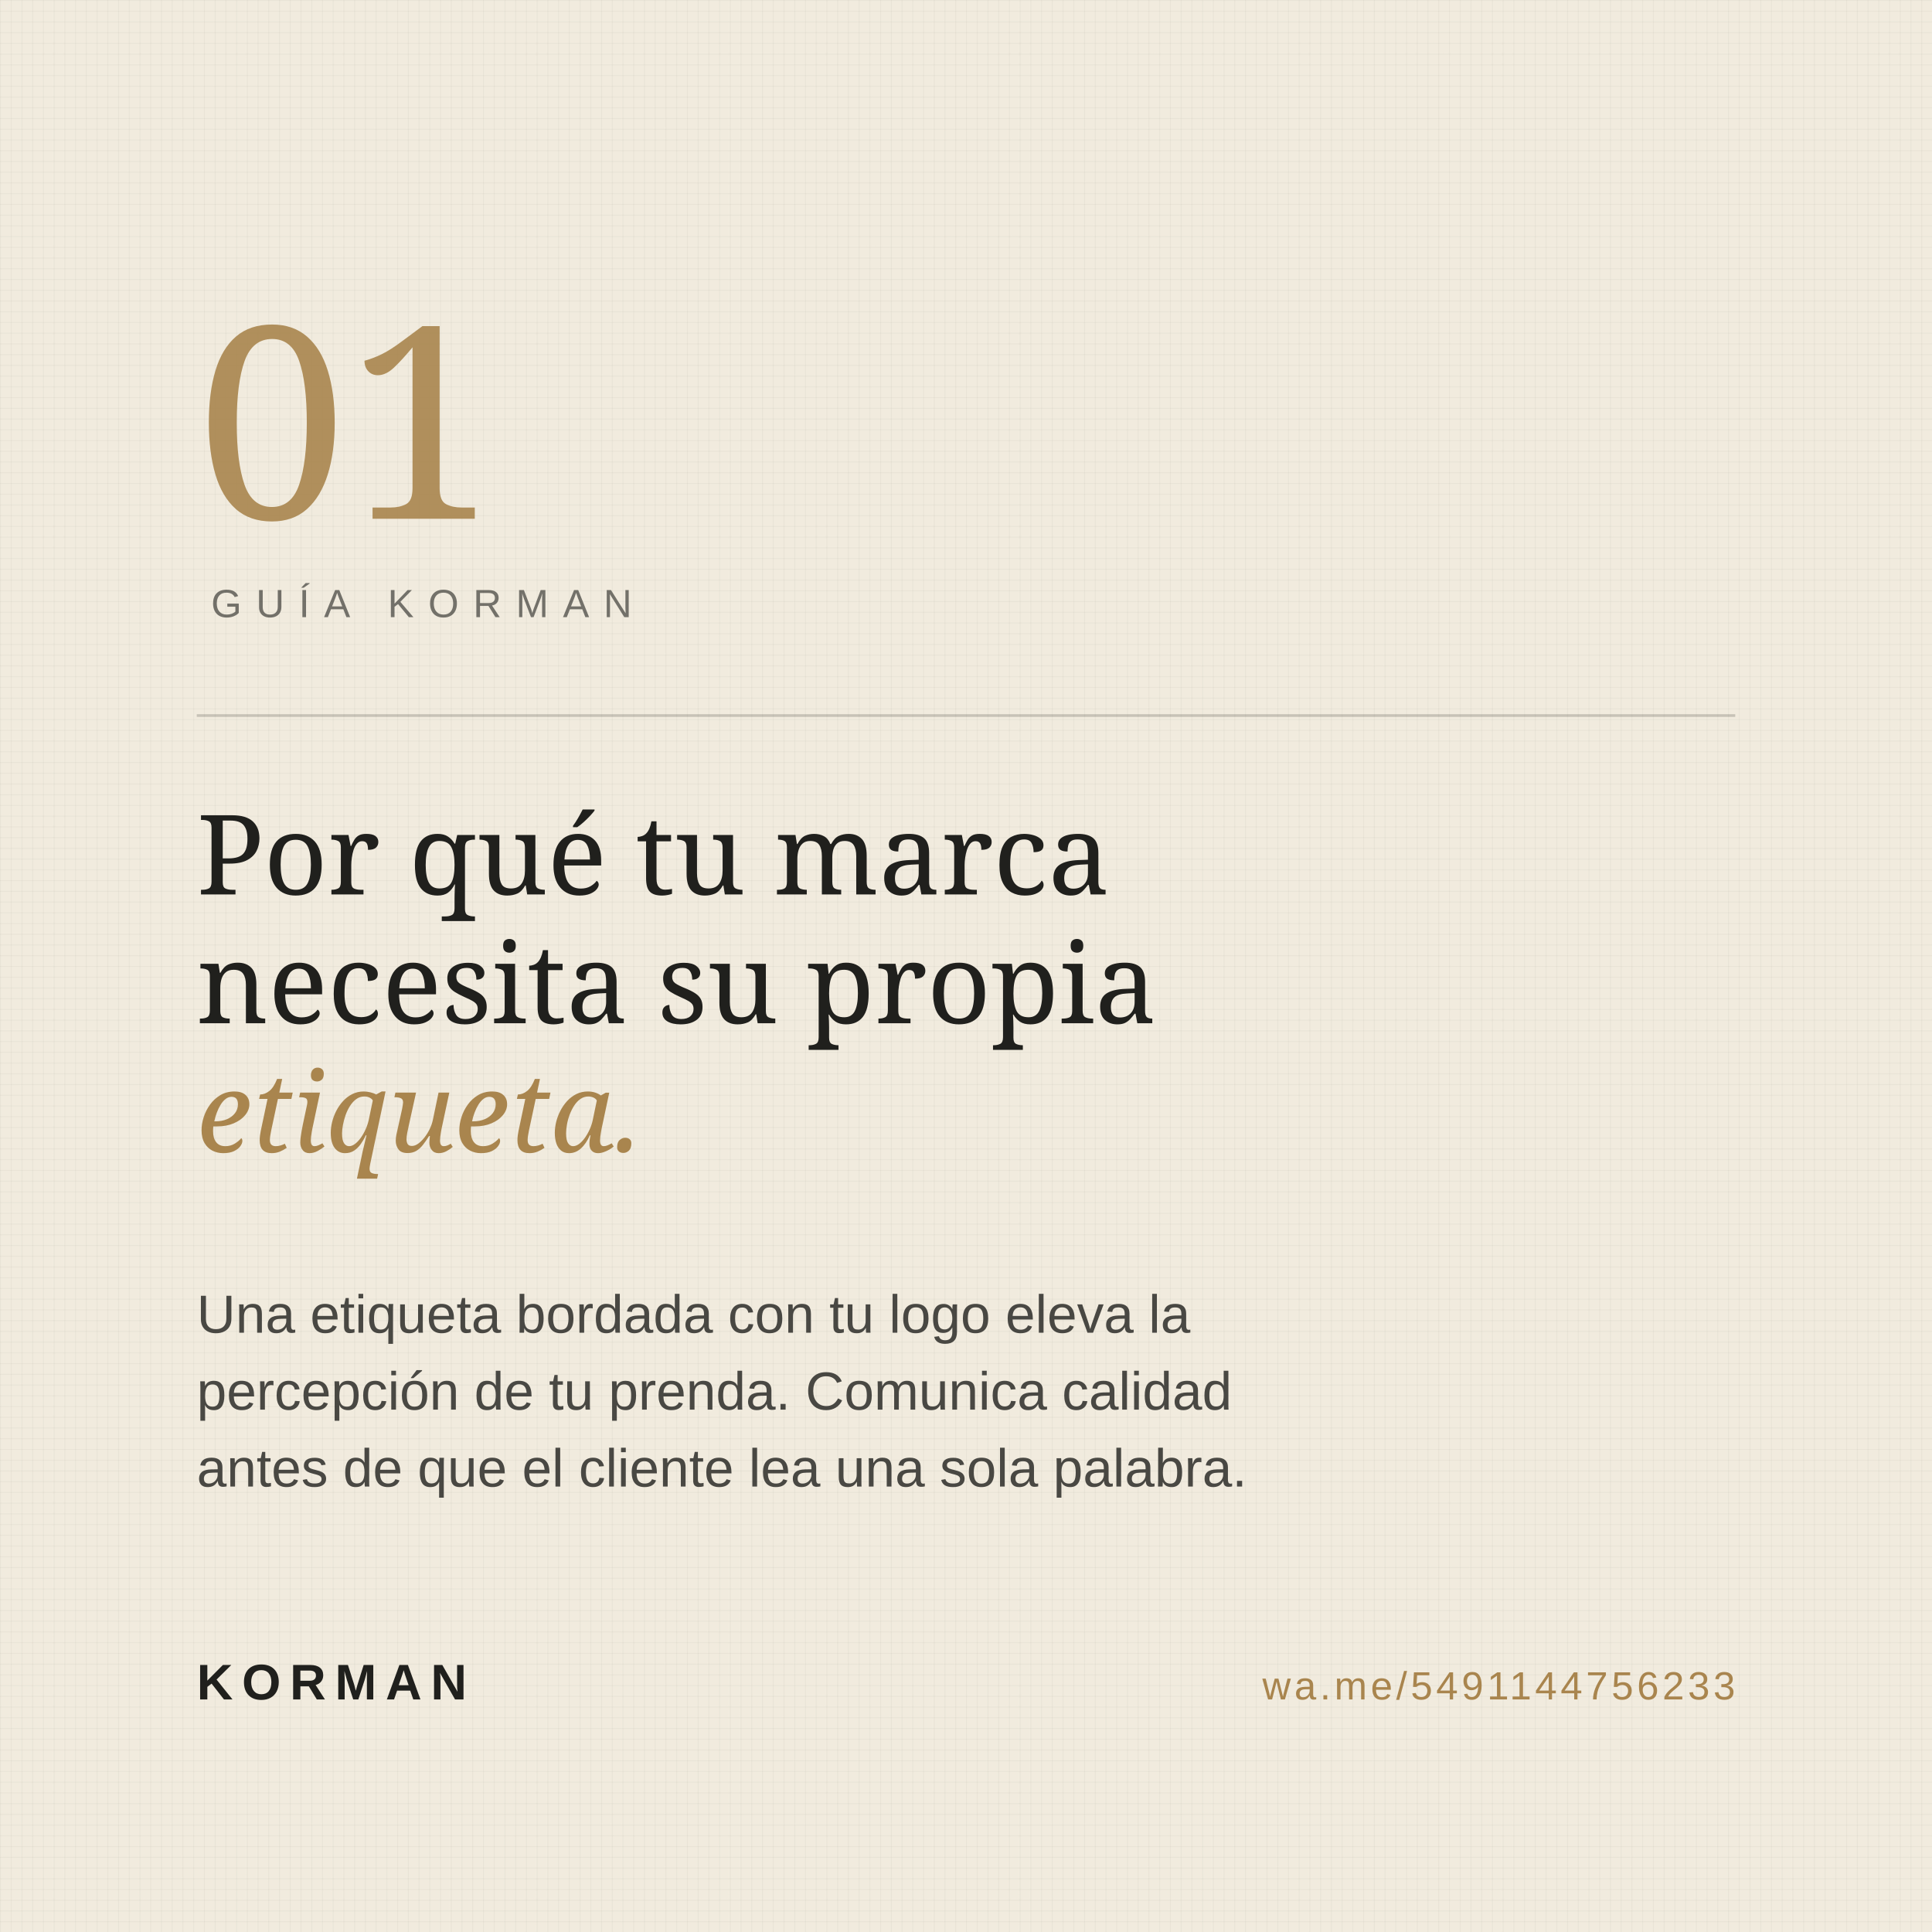
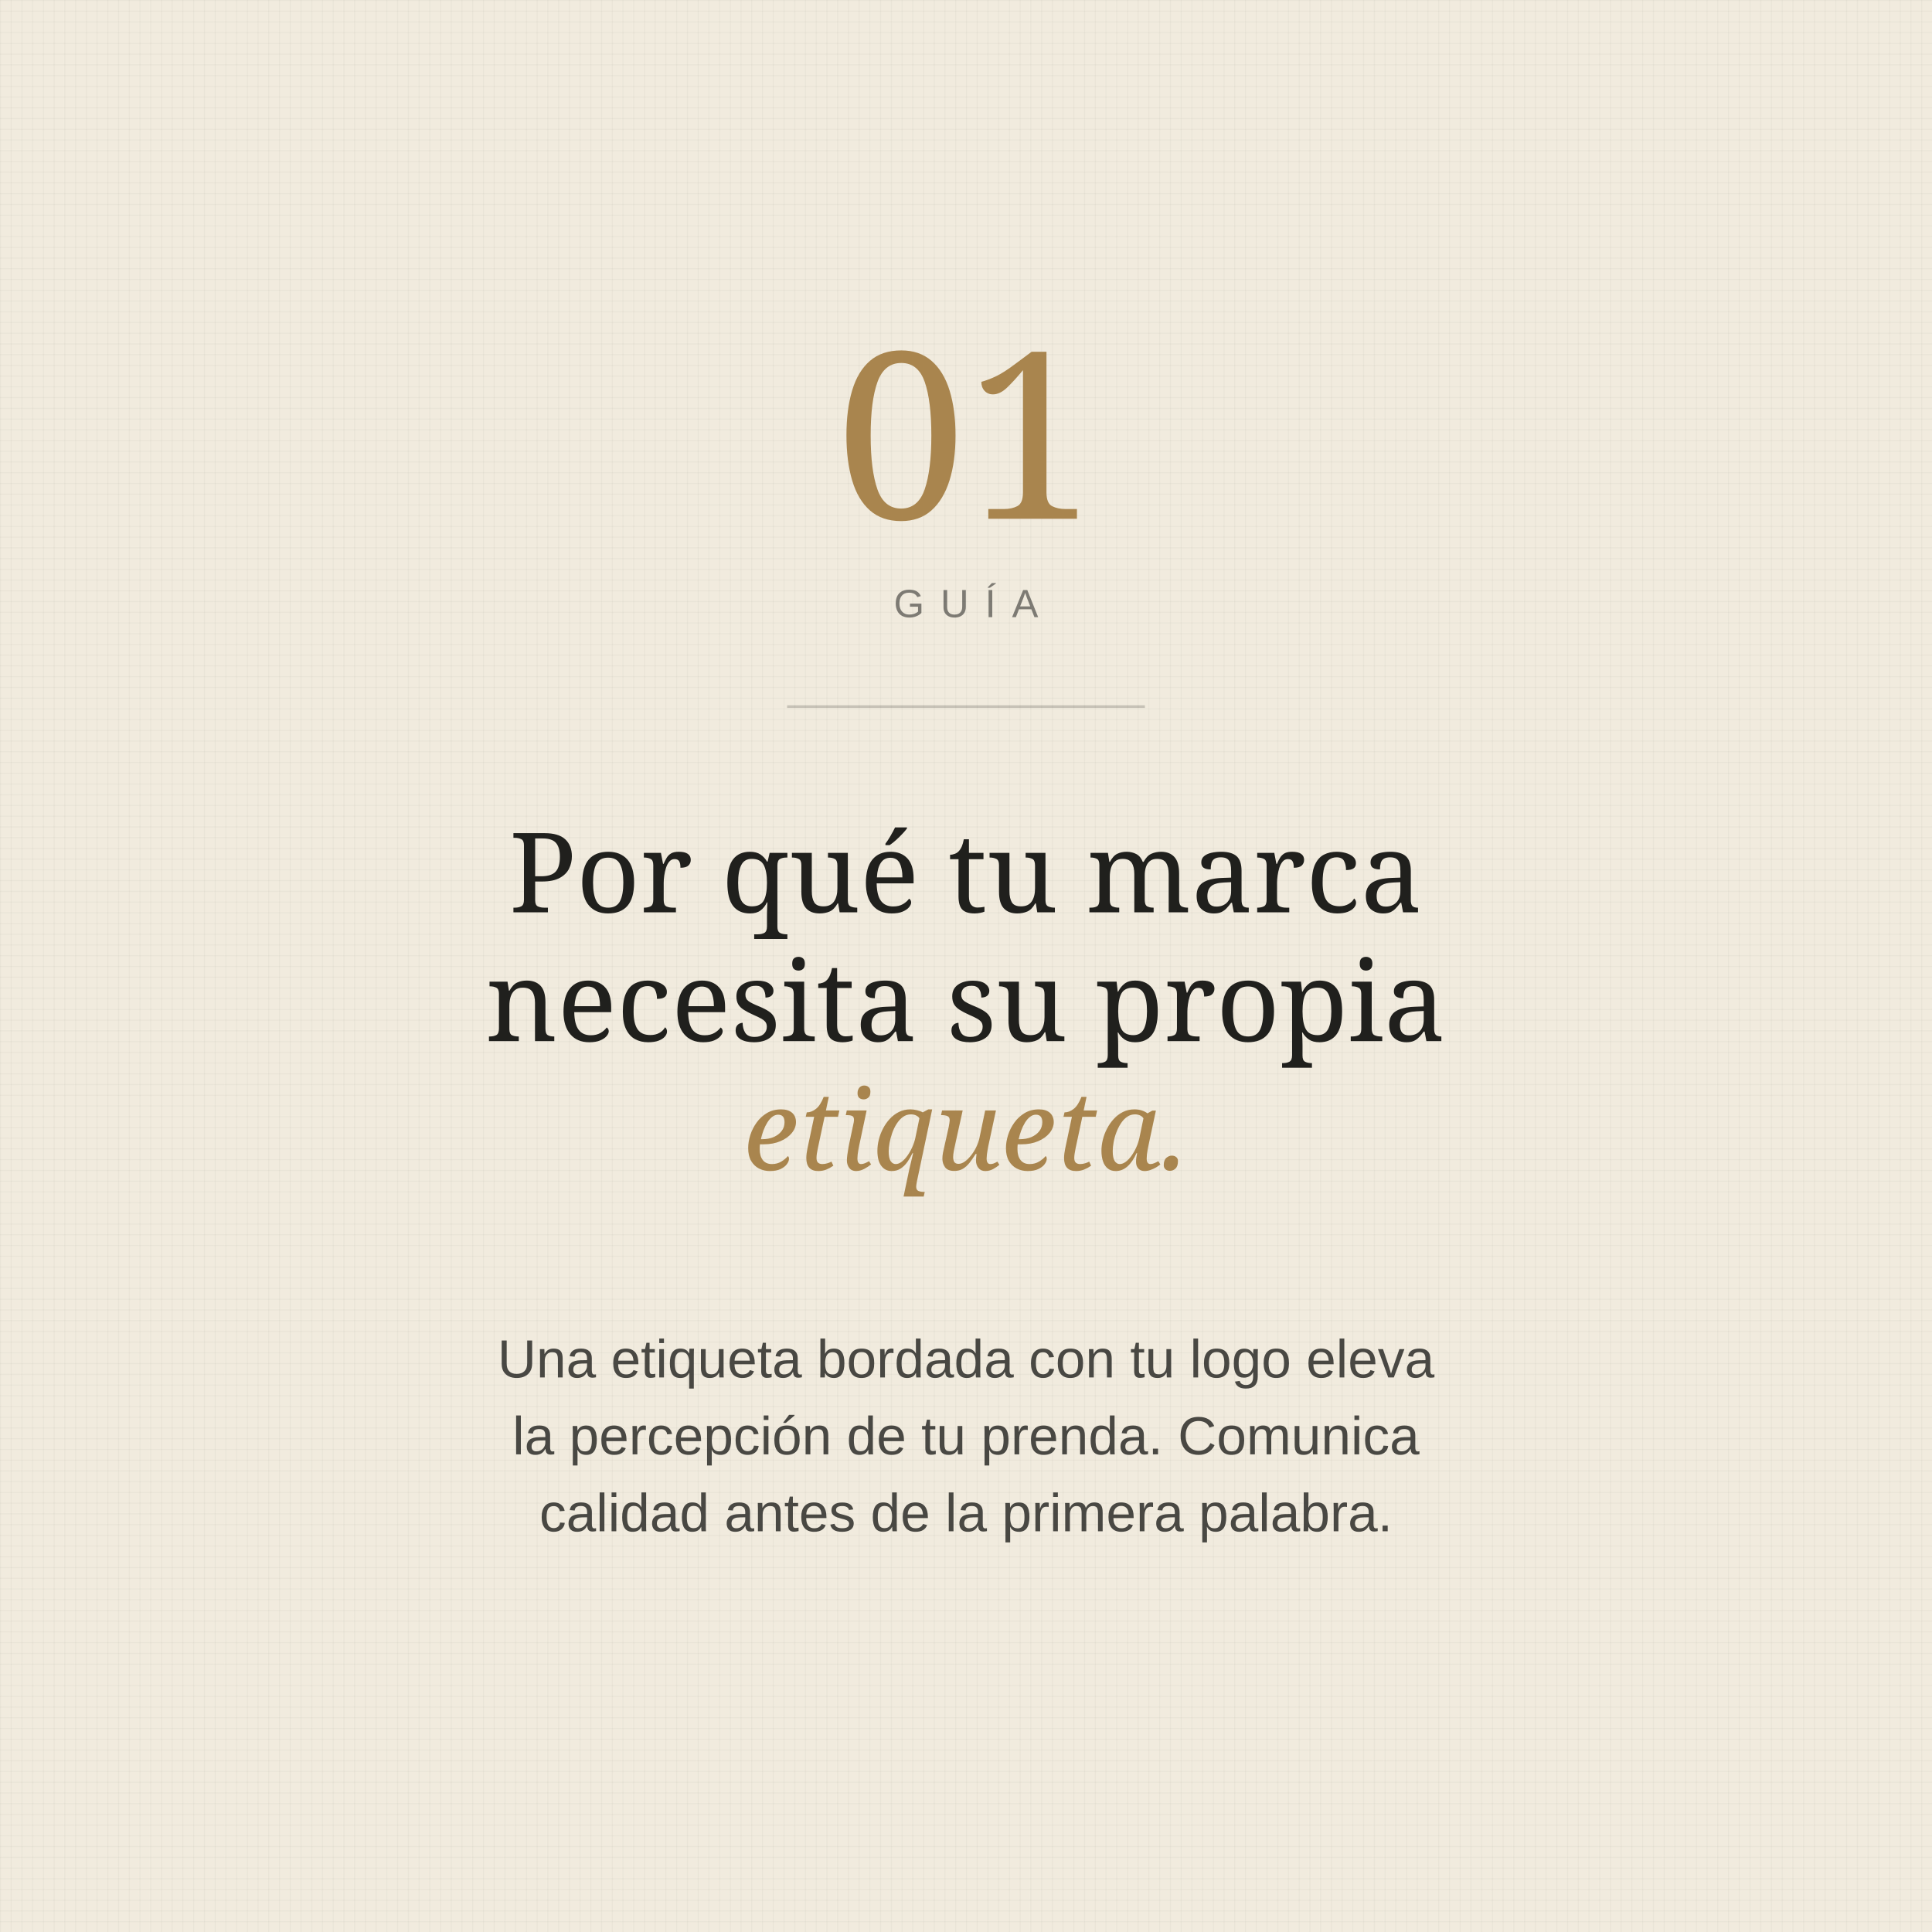
<svg xmlns="http://www.w3.org/2000/svg" width="1080" height="1080" viewBox="0 0 1080 1080">
  <defs>
    <pattern id="linen2" width="6" height="6" patternUnits="userSpaceOnUse">
      <rect width="6" height="6" fill="#F1EBDE" />
      <line x1="0" y1="0" x2="0" y2="6" stroke="#000000" stroke-opacity="0.035" stroke-width="1" />
      <line x1="0" y1="0" x2="6" y2="0" stroke="#000000" stroke-opacity="0.035" stroke-width="1" />
    </pattern>
  </defs>
  <rect width="1080" height="1080" fill="url(#linen2)" />
-   <text x="110" y="290" font-family="Georgia, serif" font-size="150" fill="#A9854E" fill-opacity="0.9">01</text>
-   <text x="118" y="345" font-family="Arial, sans-serif" font-size="22" letter-spacing="8" fill="#20201D" fill-opacity="0.6">GUÍA KORMAN</text>
-   <line x1="110" y1="400" x2="970" y2="400" stroke="#20201D" stroke-opacity="0.2" stroke-width="1.5" />
-   <text x="110" y="500" font-family="Georgia, serif" font-size="62" fill="#20201D">Por qué tu marca</text>
-   <text x="110" y="572" font-family="Georgia, serif" font-size="62" fill="#20201D">necesita su propia</text>
-   <text x="110" y="644" font-family="Georgia, serif" font-size="62" font-style="italic" fill="#A9854E">etiqueta.</text>
-   <text x="110" y="745" font-family="Arial, sans-serif" font-size="30" fill="#20201D" fill-opacity="0.8">Una etiqueta bordada con tu logo eleva la</text>
-   <text x="110" y="788" font-family="Arial, sans-serif" font-size="30" fill="#20201D" fill-opacity="0.8">percepción de tu prenda. Comunica calidad</text>
-   <text x="110" y="831" font-family="Arial, sans-serif" font-size="30" fill="#20201D" fill-opacity="0.8">antes de que el cliente lea una sola palabra.</text>
-   <text x="110" y="950" font-family="'Helvetica Neue', Arial, sans-serif" font-size="28" font-weight="bold" letter-spacing="5" fill="#20201D">KORMAN</text>
-   <text x="970" y="950" text-anchor="end" font-family="Arial, sans-serif" font-size="22" letter-spacing="2" fill="#A9854E">wa.me/5491144756233</text>
+   <text x="540" y="290" text-anchor="middle" font-family="Georgia, serif" font-size="130" fill="#A9854E">01</text>
+   <text x="540" y="345" text-anchor="middle" font-family="Arial, sans-serif" font-size="22" letter-spacing="9" fill="#20201D" fill-opacity="0.55">GUÍA</text>
+   <line x1="440" y1="395" x2="640" y2="395" stroke="#20201D" stroke-opacity="0.2" stroke-width="1.5" />
+   <text x="540" y="510" text-anchor="middle" font-family="Georgia, serif" font-size="62" fill="#20201D">Por qué tu marca</text>
+   <text x="540" y="582" text-anchor="middle" font-family="Georgia, serif" font-size="62" fill="#20201D">necesita su propia</text>
+   <text x="540" y="654" text-anchor="middle" font-family="Georgia, serif" font-size="62" font-style="italic" fill="#A9854E">etiqueta.</text>
+   <text x="540" y="770" text-anchor="middle" font-family="Arial, sans-serif" font-size="30" fill="#20201D" fill-opacity="0.8">Una etiqueta bordada con tu logo eleva</text>
+   <text x="540" y="813" text-anchor="middle" font-family="Arial, sans-serif" font-size="30" fill="#20201D" fill-opacity="0.8">la percepción de tu prenda. Comunica</text>
+   <text x="540" y="856" text-anchor="middle" font-family="Arial, sans-serif" font-size="30" fill="#20201D" fill-opacity="0.8">calidad antes de la primera palabra.</text>
</svg>
